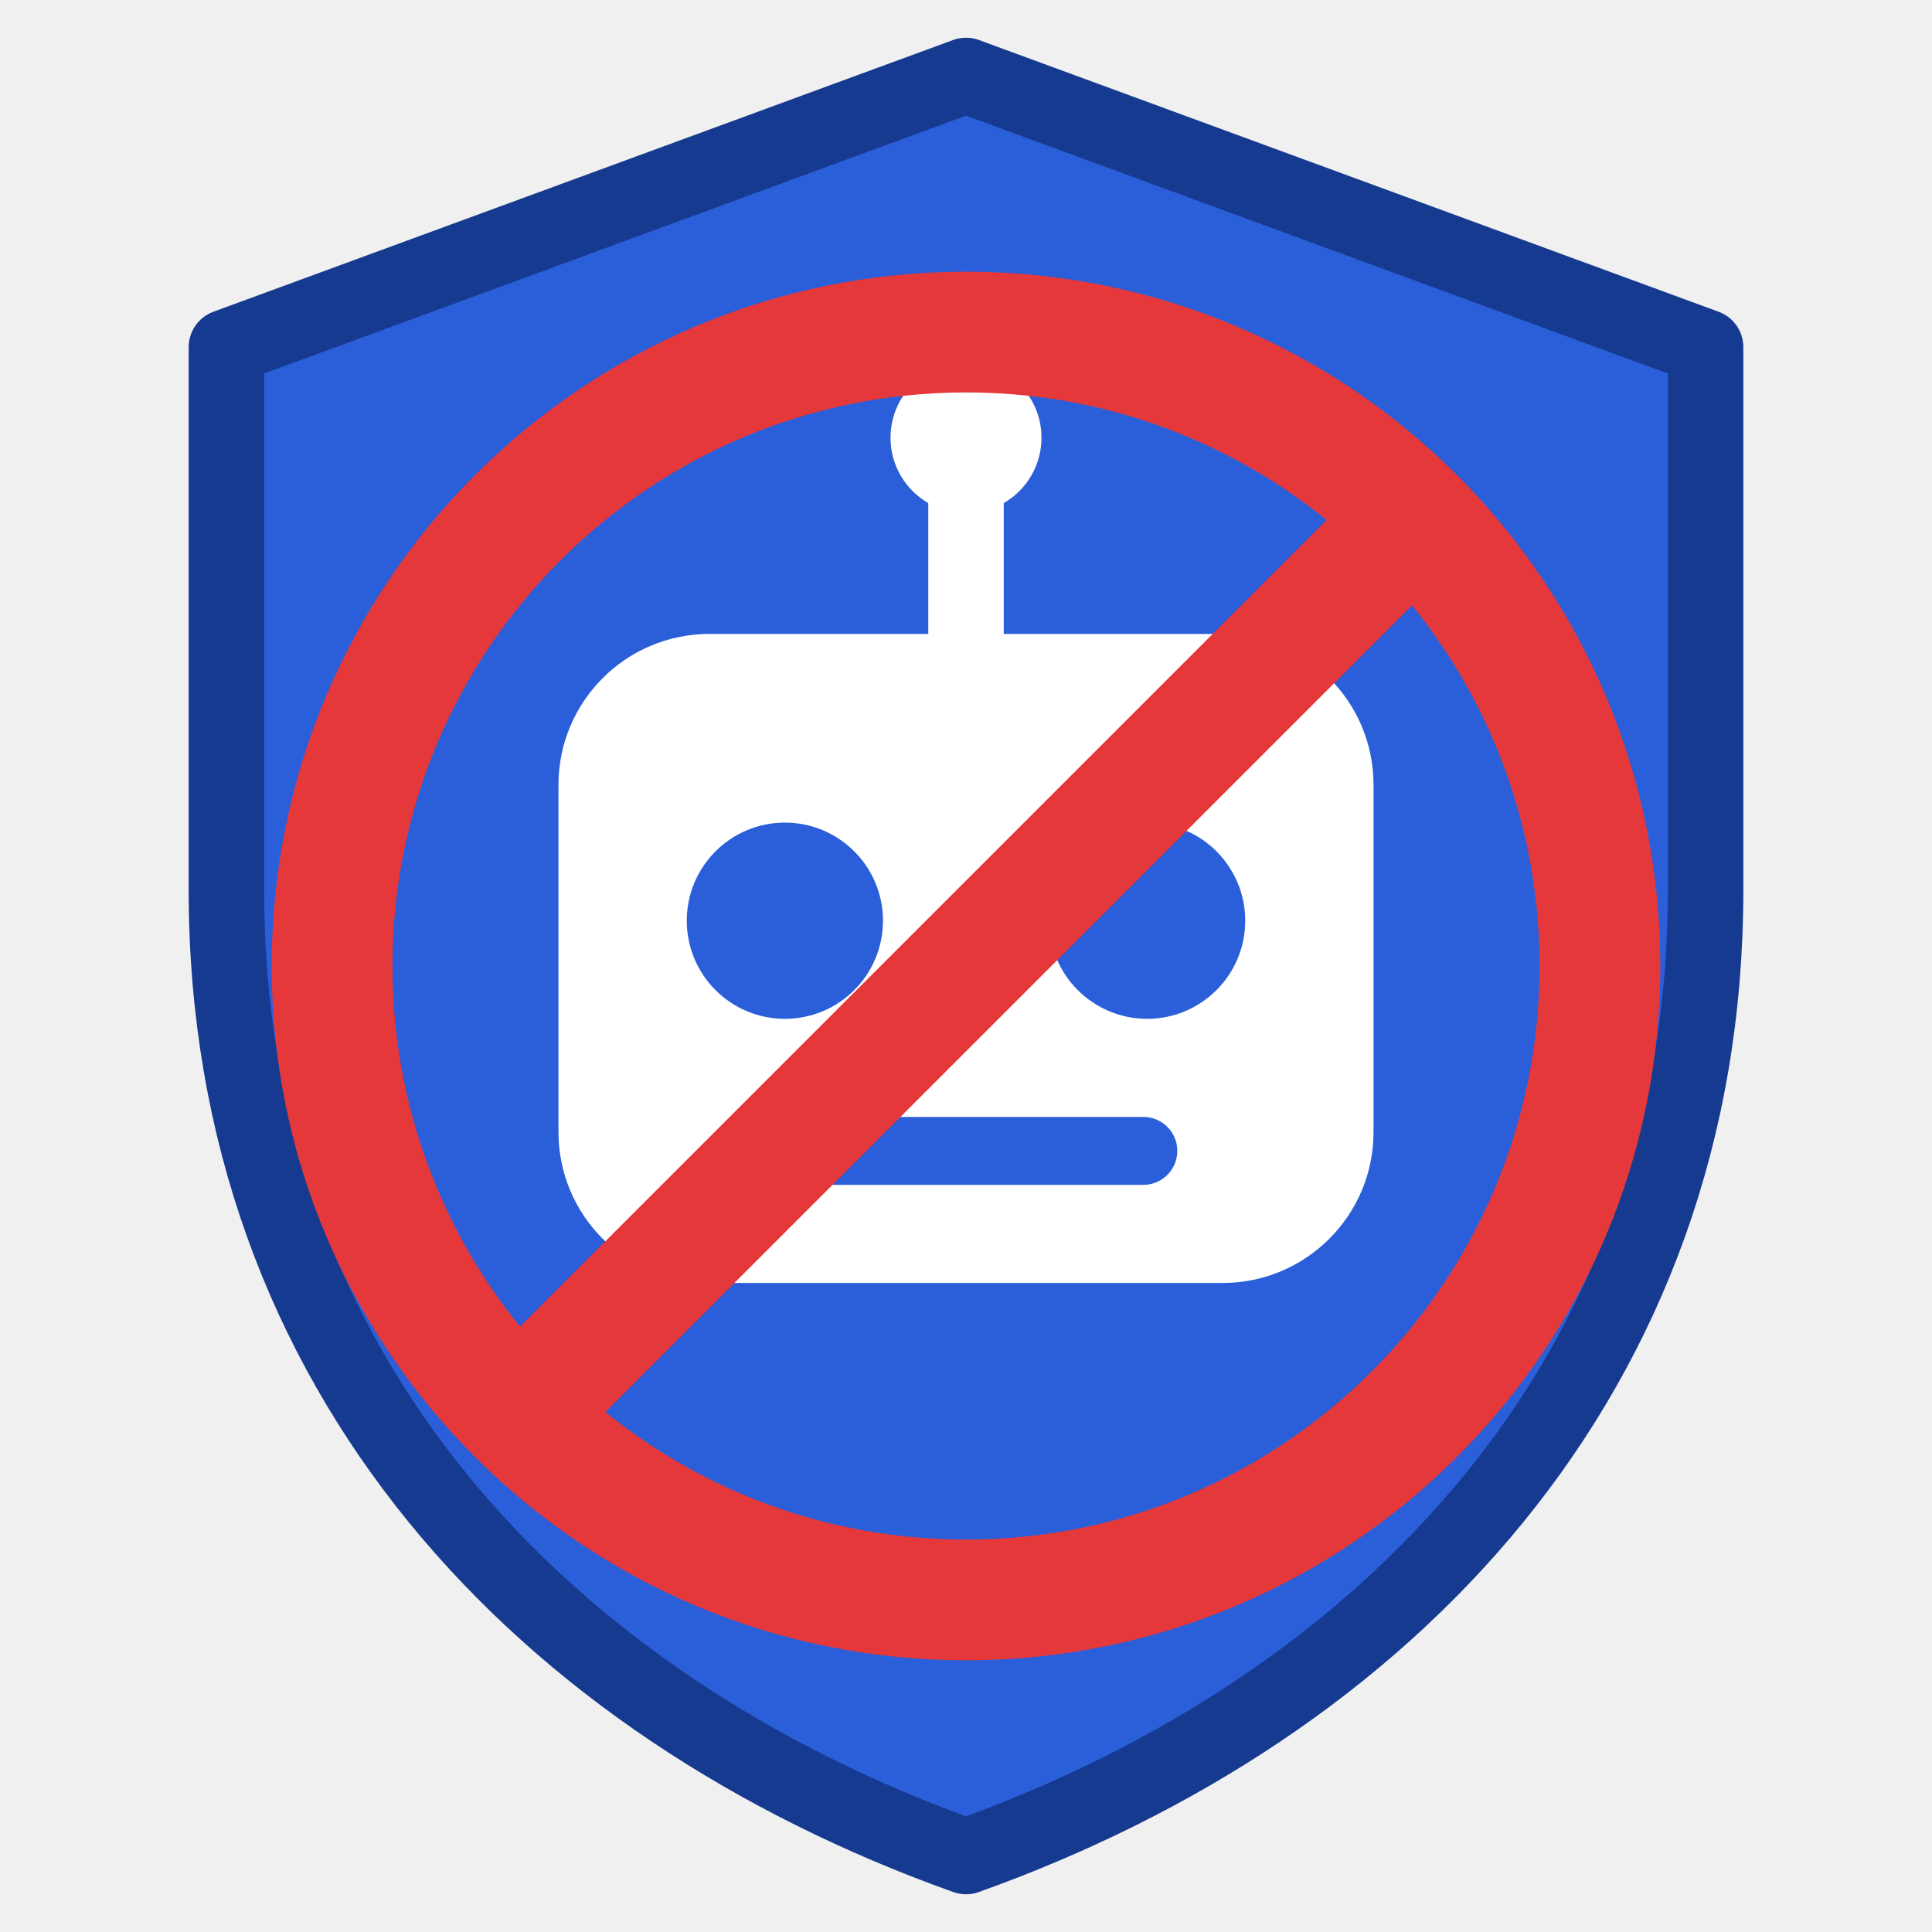
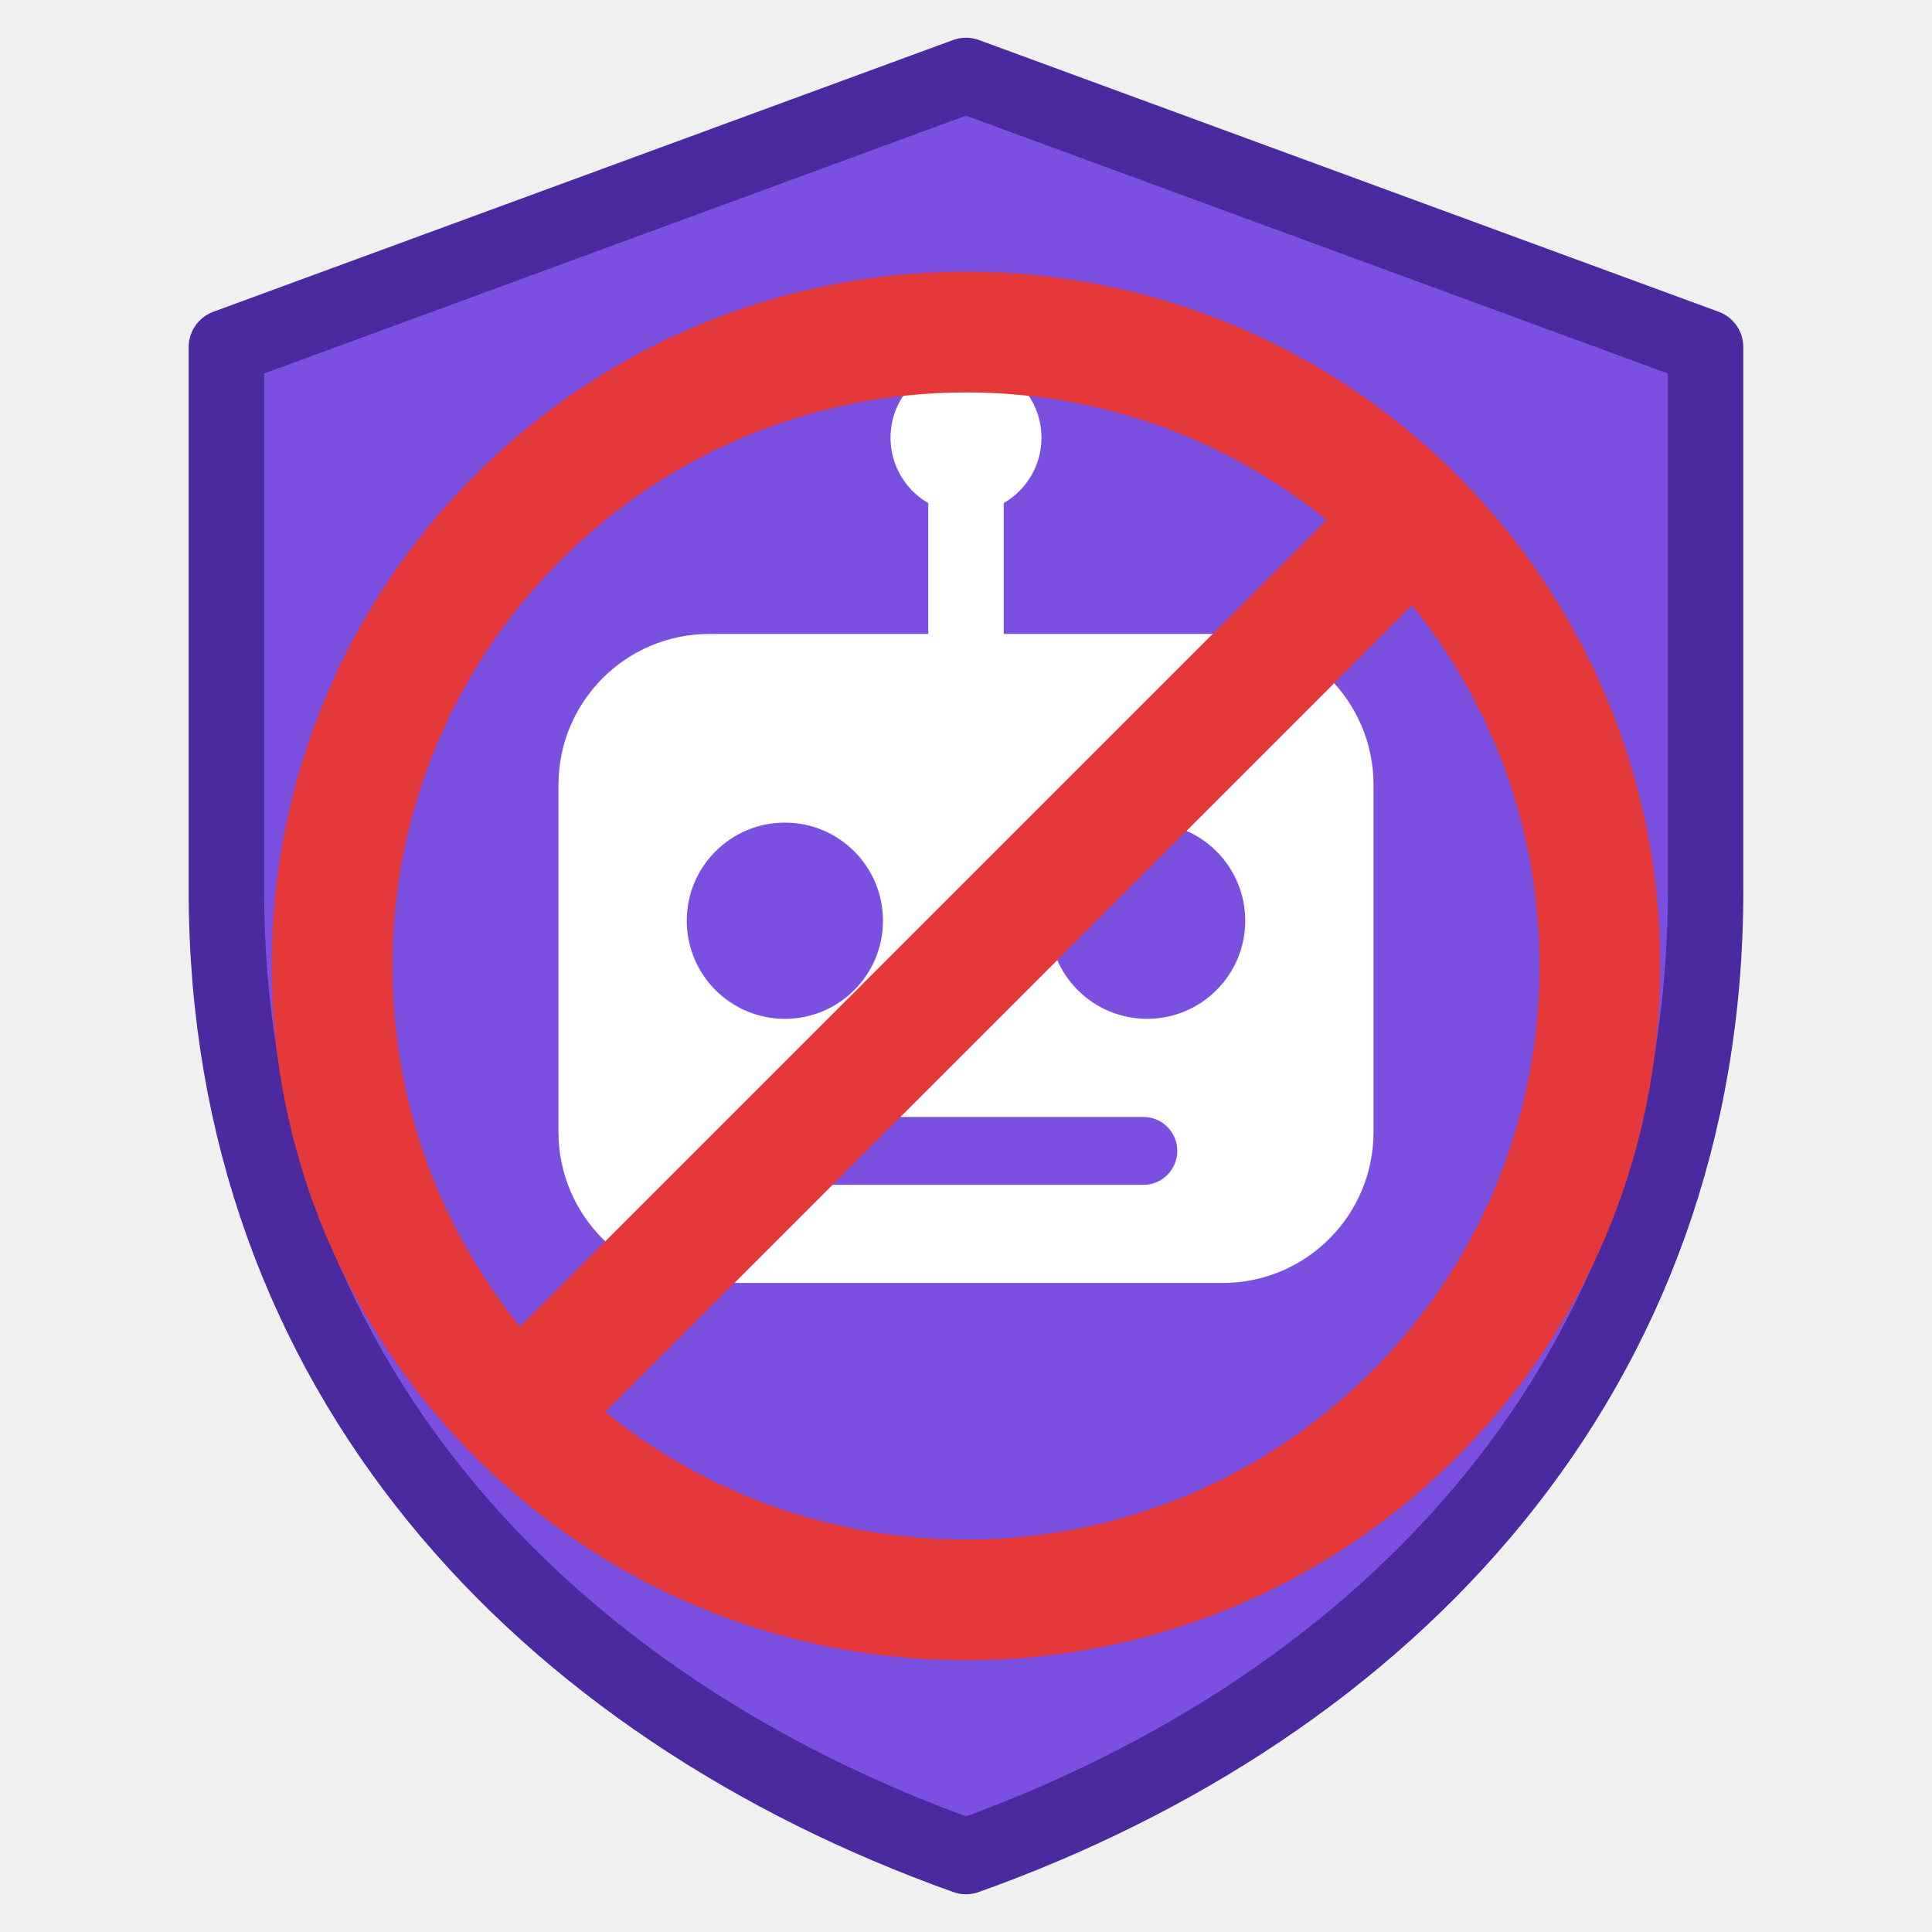
<svg xmlns="http://www.w3.org/2000/svg" viewBox="0 0 256 256">
-   <path d="M128 10 L226 46 V118 C226 182 184 226 128 246 C72 226 30 182 30 118 V46 Z" fill="#2b5fd9" stroke="#163a8f" stroke-width="10" stroke-linejoin="round" />
+   <path d="M128 10 L226 46 V118 C226 182 184 226 128 246 C72 226 30 182 30 118 V46 Z" fill="#7b4fe0" stroke="#4a2a9e" stroke-width="10" stroke-linejoin="round" />
  <line x1="128" y1="62" x2="128" y2="84" stroke="#ffffff" stroke-width="10" stroke-linecap="round" />
  <circle cx="128" cy="58" r="10" fill="#ffffff" />
  <rect x="74" y="84" width="108" height="86" rx="20" fill="#ffffff" />
-   <circle cx="104" cy="122" r="13" fill="#2b5fd9" />
-   <circle cx="152" cy="122" r="13" fill="#2b5fd9" />
-   <rect x="100" y="148" width="56" height="9" rx="4.5" fill="#2b5fd9" />
+   <circle cx="104" cy="122" r="13" fill="#7b4fe0" />
+   <circle cx="152" cy="122" r="13" fill="#7b4fe0" />
+   <rect x="100" y="148" width="56" height="9" rx="4.5" fill="#7b4fe0" />
  <circle cx="128" cy="128" r="84" fill="none" stroke="#e5383b" stroke-width="16" />
  <line x1="69" y1="187" x2="187" y2="69" stroke="#e5383b" stroke-width="16" stroke-linecap="round" />
</svg>
